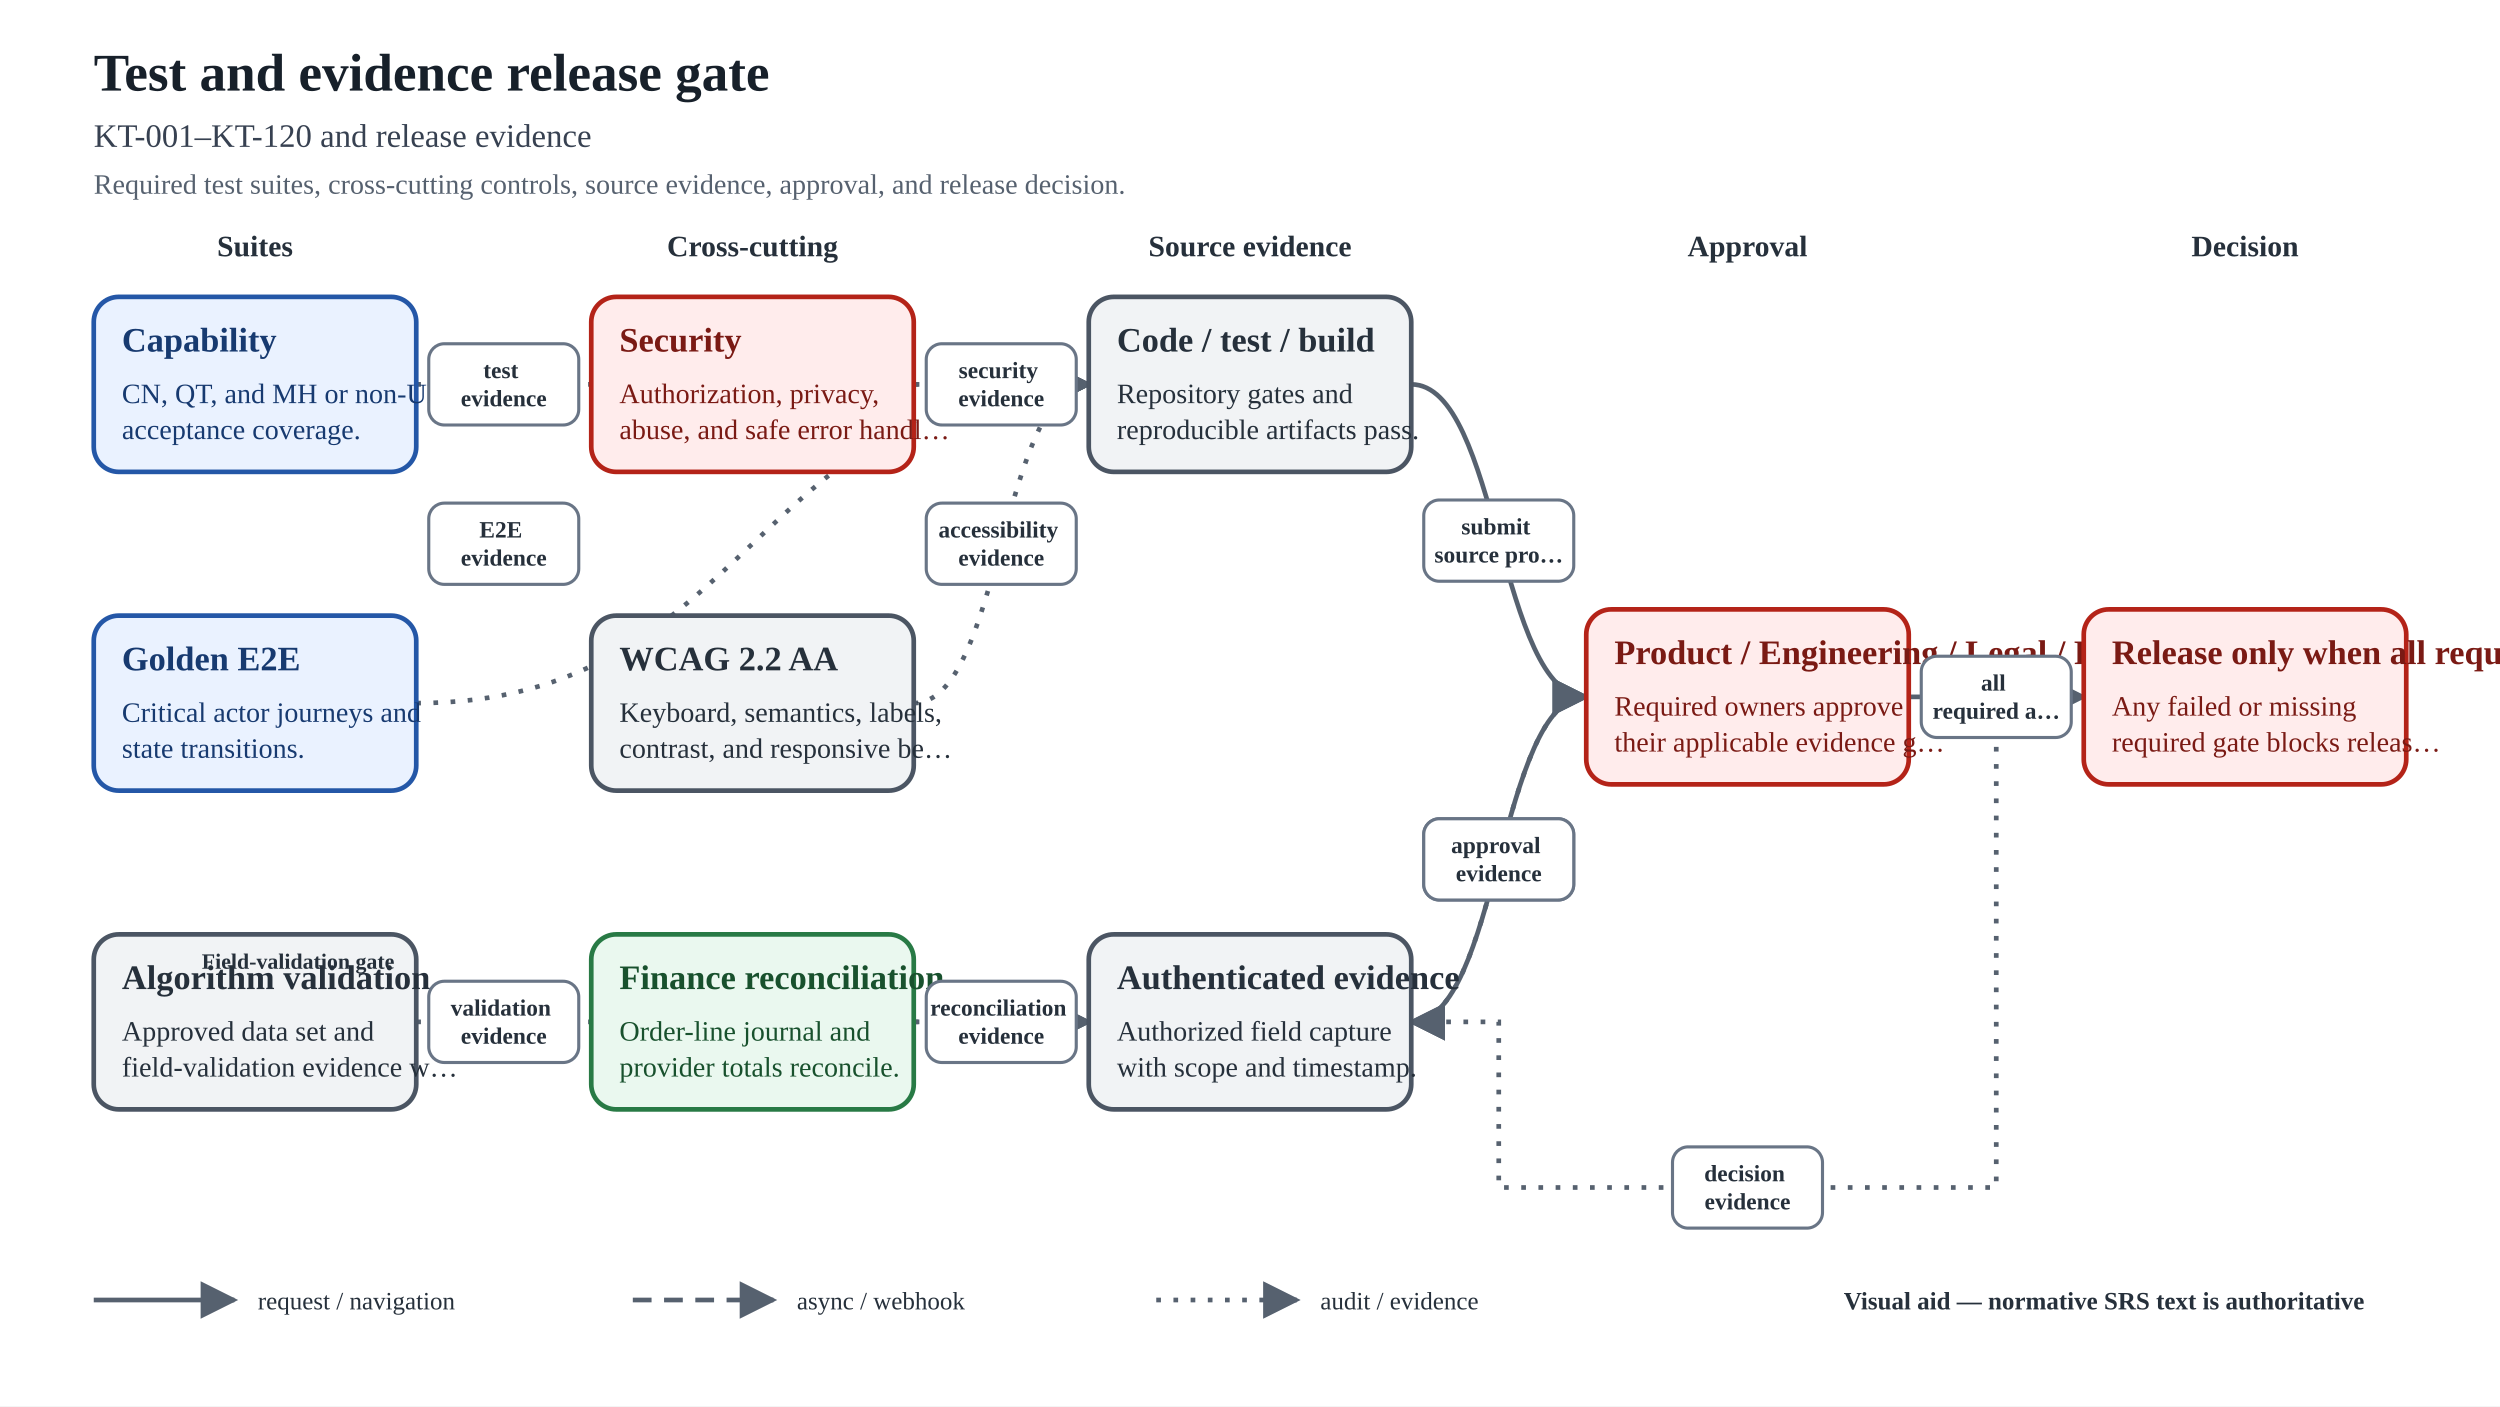
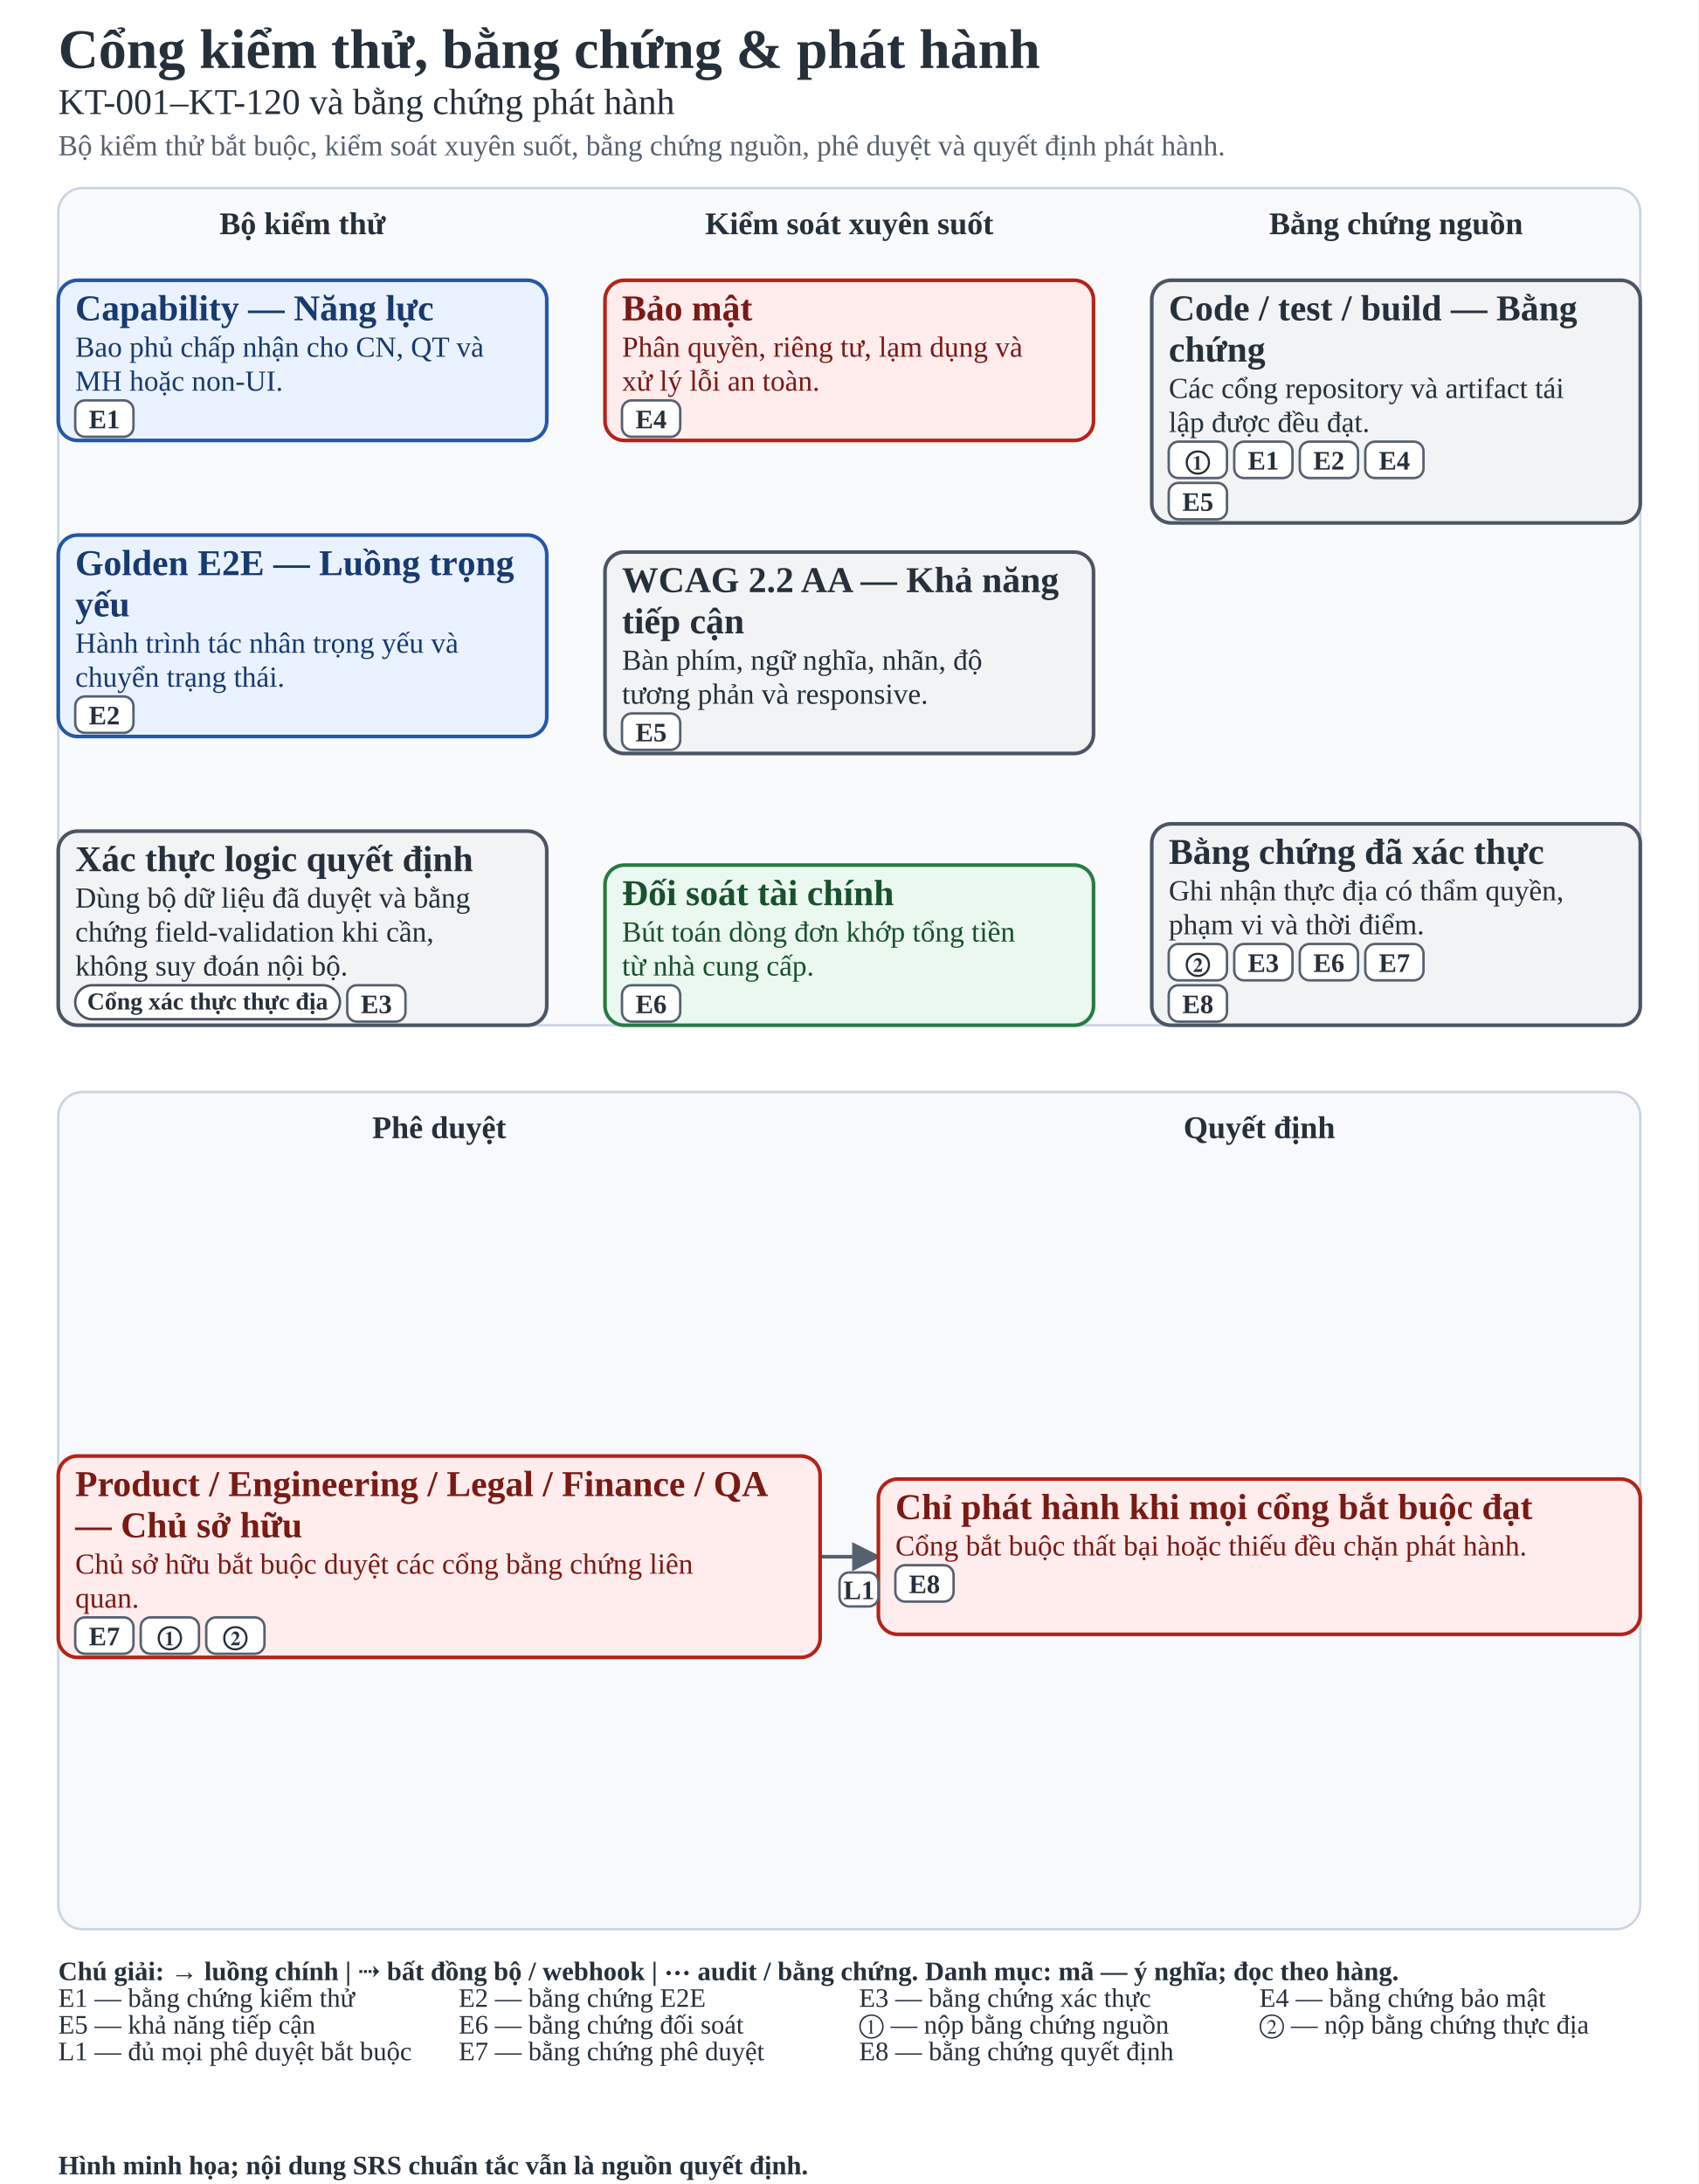
- <svg xmlns="http://www.w3.org/2000/svg" viewBox="0 0 1600 900" role="img" aria-labelledby="diagram-title diagram-desc">
+ <svg xmlns="http://www.w3.org/2000/svg" viewBox="0 0 1400 1800" role="img" aria-labelledby="diagram-title diagram-desc">
  <defs>
    <marker id="arrow" viewBox="0 0 10 10" refX="9" refY="5" markerWidth="8" markerHeight="8" orient="auto-start-reverse">
      <path d="M 0 0 L 10 5 L 0 10 z" fill="#56616F" />
    </marker>
  </defs>
-   <rect width="1600" height="900" fill="#FFFFFF" />
-   <text x="60" y="58" font-size="34" font-weight="800" fill="#17202A">Test and evidence release gate</text>
-   <text x="60" y="94" font-size="21" fill="#374151">KT-001–KT-120 and release evidence</text>
-   <text x="60" y="124" font-size="18" fill="#56616F">Required test suites, cross-cutting controls, source evidence, approval, and release decision.</text>
-   <path data-edge-from="release-capability" data-edge-to="release-code" data-route="forward" d="M 266.4 246 C 481.6 246, 481.6 246, 696.8 246" fill="none" stroke="#56616F" stroke-width="3" stroke-dasharray="3 8" marker-end="url(#arrow)" />
-   <path data-edge-from="release-golden" data-edge-to="release-code" data-route="forward" d="M 266.4 450 C 481.6 450, 481.6 246, 696.8 246" fill="none" stroke="#56616F" stroke-width="3" stroke-dasharray="3 8" marker-end="url(#arrow)" />
-   <path data-edge-from="release-algorithm" data-edge-to="release-authenticated" data-route="forward" d="M 266.4 654 C 481.6 654, 481.6 654, 696.8 654" fill="none" stroke="#56616F" stroke-width="3" stroke-dasharray="3 8" marker-end="url(#arrow)" />
-   <path data-edge-from="release-security" data-edge-to="release-code" data-route="forward" d="M 584.8 246 C 640.8 246, 640.8 246, 696.8 246" fill="none" stroke="#56616F" stroke-width="3" stroke-dasharray="3 8" marker-end="url(#arrow)" />
-   <path data-edge-from="release-wcag" data-edge-to="release-code" data-route="forward" d="M 584.8 450 C 640.8 450, 640.8 246, 696.8 246" fill="none" stroke="#56616F" stroke-width="3" stroke-dasharray="3 8" marker-end="url(#arrow)" />
-   <path data-edge-from="release-finance" data-edge-to="release-authenticated" data-route="forward" d="M 584.8 654 C 640.8 654, 640.8 654, 696.8 654" fill="none" stroke="#56616F" stroke-width="3" stroke-dasharray="3 8" marker-end="url(#arrow)" />
-   <path data-edge-from="release-code" data-edge-to="release-approval" data-route="forward" d="M 903.2 246 C 959.2 246, 959.2 446, 1015.2 446" fill="none" stroke="#56616F" stroke-width="3" marker-end="url(#arrow)" />
-   <path data-edge-from="release-authenticated" data-edge-to="release-approval" data-route="forward" d="M 903.2 654 C 959.2 654, 959.2 446, 1015.2 446" fill="none" stroke="#56616F" stroke-width="3" marker-end="url(#arrow)" />
-   <path data-edge-from="release-approval" data-edge-to="release-decision" data-route="forward" d="M 1221.6 446 C 1277.6 446, 1277.6 446, 1333.6 446" fill="none" stroke="#56616F" stroke-width="3" marker-end="url(#arrow)" />
-   <path data-edge-from="release-approval" data-edge-to="release-authenticated" data-route="back-adjacent" d="M 1015.2 446 C 959.2 446, 959.2 654, 903.2 654" fill="none" stroke="#56616F" stroke-width="3" stroke-dasharray="3 8" marker-end="url(#arrow)" />
-   <path data-edge-from="release-decision" data-edge-to="release-authenticated" data-route="back-exterior" d="M 1333.6 446 H 1277.6 V 760 H 959.2 V 654 H 903.2" fill="none" stroke="#56616F" stroke-width="3" stroke-dasharray="3 8" marker-end="url(#arrow)" />
-   <text x="163.2" y="164" text-anchor="middle" font-size="19" font-weight="700" fill="#26303B">Suites</text>
-   <g data-node-id="release-capability">
-     <rect x="60" y="190" width="206.4" height="112" rx="16" fill="#EAF2FF" stroke="#2457A7" stroke-width="3" />
-     <text x="78" y="225" font-size="22" font-weight="700" fill="#173A70">Capability</text>
-     <text x="78" y="258" font-size="18" fill="#173A70">
-       <tspan x="78" dy="0">CN, QT, and MH or non-UI</tspan>
-       <tspan x="78" dy="23">acceptance coverage.</tspan>
-     </text>
-   </g>
-   <g data-node-id="release-golden">
-     <rect x="60" y="394" width="206.4" height="112" rx="16" fill="#EAF2FF" stroke="#2457A7" stroke-width="3" />
-     <text x="78" y="429" font-size="22" font-weight="700" fill="#173A70">Golden E2E</text>
-     <text x="78" y="462" font-size="18" fill="#173A70">
-       <tspan x="78" dy="0">Critical actor journeys and</tspan>
-       <tspan x="78" dy="23">state transitions.</tspan>
-     </text>
-   </g>
-   <g data-node-id="release-algorithm">
-     <rect x="60" y="598" width="206.4" height="112" rx="16" fill="#F1F3F5" stroke="#4B5563" stroke-width="3" />
-     <text x="78" y="633" font-size="22" font-weight="700" fill="#26303B">Algorithm validation</text>
-     <text x="78" y="666" font-size="18" fill="#26303B">
-       <tspan x="78" dy="0">Approved data set and</tspan>
-       <tspan x="78" dy="23">field-validation evidence w…</tspan>
-     </text>
-     <text x="252.4" y="620" text-anchor="end" font-size="14" font-weight="700" fill="#26303B">Field-validation gate</text>
-   </g>
-   <text x="481.6" y="164" text-anchor="middle" font-size="19" font-weight="700" fill="#26303B">Cross-cutting</text>
-   <g data-node-id="release-security">
-     <rect x="378.4" y="190" width="206.4" height="112" rx="16" fill="#FFECEC" stroke="#B42318" stroke-width="3" />
-     <text x="396.4" y="225" font-size="22" font-weight="700" fill="#7A1A14">Security</text>
-     <text x="396.4" y="258" font-size="18" fill="#7A1A14">
-       <tspan x="396.4" dy="0">Authorization, privacy,</tspan>
-       <tspan x="396.4" dy="23">abuse, and safe error handl…</tspan>
-     </text>
-   </g>
-   <g data-node-id="release-wcag">
-     <rect x="378.4" y="394" width="206.4" height="112" rx="16" fill="#F1F3F5" stroke="#4B5563" stroke-width="3" />
-     <text x="396.4" y="429" font-size="22" font-weight="700" fill="#26303B">WCAG 2.2 AA</text>
-     <text x="396.4" y="462" font-size="18" fill="#26303B">
-       <tspan x="396.4" dy="0">Keyboard, semantics, labels,</tspan>
-       <tspan x="396.4" dy="23">contrast, and responsive be…</tspan>
-     </text>
-   </g>
-   <g data-node-id="release-finance">
-     <rect x="378.4" y="598" width="206.4" height="112" rx="16" fill="#EAF8EF" stroke="#287A45" stroke-width="3" />
-     <text x="396.4" y="633" font-size="22" font-weight="700" fill="#18512D">Finance reconciliation</text>
-     <text x="396.4" y="666" font-size="18" fill="#18512D">
-       <tspan x="396.4" dy="0">Order-line journal and</tspan>
-       <tspan x="396.4" dy="23">provider totals reconcile.</tspan>
-     </text>
-   </g>
-   <text x="800" y="164" text-anchor="middle" font-size="19" font-weight="700" fill="#26303B">Source evidence</text>
-   <g data-node-id="release-code">
-     <rect x="696.8" y="190" width="206.4" height="112" rx="16" fill="#F1F3F5" stroke="#4B5563" stroke-width="3" />
-     <text x="714.8" y="225" font-size="22" font-weight="700" fill="#26303B">Code / test / build</text>
-     <text x="714.8" y="258" font-size="18" fill="#26303B">
-       <tspan x="714.8" dy="0">Repository gates and</tspan>
-       <tspan x="714.8" dy="23">reproducible artifacts pass.</tspan>
-     </text>
-   </g>
-   <g data-node-id="release-authenticated">
-     <rect x="696.8" y="598" width="206.4" height="112" rx="16" fill="#F1F3F5" stroke="#4B5563" stroke-width="3" />
-     <text x="714.8" y="633" font-size="22" font-weight="700" fill="#26303B">Authenticated evidence</text>
-     <text x="714.8" y="666" font-size="18" fill="#26303B">
-       <tspan x="714.8" dy="0">Authorized field capture</tspan>
-       <tspan x="714.8" dy="23">with scope and timestamp.</tspan>
-     </text>
-   </g>
-   <text x="1118.4" y="164" text-anchor="middle" font-size="19" font-weight="700" fill="#26303B">Approval</text>
-   <g data-node-id="release-approval">
-     <rect x="1015.2" y="390" width="206.4" height="112" rx="16" fill="#FFECEC" stroke="#B42318" stroke-width="3" />
-     <text x="1033.2" y="425" font-size="22" font-weight="700" fill="#7A1A14">Product / Engineering / Legal / Finance / QA</text>
-     <text x="1033.2" y="458" font-size="18" fill="#7A1A14">
-       <tspan x="1033.2" dy="0">Required owners approve</tspan>
-       <tspan x="1033.2" dy="23">their applicable evidence g…</tspan>
-     </text>
-   </g>
-   <text x="1436.8" y="164" text-anchor="middle" font-size="19" font-weight="700" fill="#26303B">Decision</text>
-   <g data-node-id="release-decision">
-     <rect x="1333.6" y="390" width="206.4" height="112" rx="16" fill="#FFECEC" stroke="#B42318" stroke-width="3" />
-     <text x="1351.6" y="425" font-size="22" font-weight="700" fill="#7A1A14">Release only when all required gates pass</text>
-     <text x="1351.6" y="458" font-size="18" fill="#7A1A14">
-       <tspan x="1351.6" dy="0">Any failed or missing</tspan>
-       <tspan x="1351.6" dy="23">required gate blocks releas…</tspan>
-     </text>
-   </g>
-   <g data-edge-label="true" data-edge-from="release-capability" data-edge-to="release-code">
-     <rect x="274.4" y="220" width="96" height="52" rx="10" fill="#FFFFFF" stroke="#697586" stroke-width="2" />
-     <text x="322.4" y="242" text-anchor="middle" font-size="15" font-weight="700" fill="#26303B">
-       <tspan x="322.4" dy="0">test</tspan>
-       <tspan x="322.4" dy="18">evidence</tspan>
-     </text>
-   </g>
-   <g data-edge-label="true" data-edge-from="release-golden" data-edge-to="release-code">
-     <rect x="274.4" y="322" width="96" height="52" rx="10" fill="#FFFFFF" stroke="#697586" stroke-width="2" />
-     <text x="322.4" y="344" text-anchor="middle" font-size="15" font-weight="700" fill="#26303B">
-       <tspan x="322.4" dy="0">E2E</tspan>
-       <tspan x="322.4" dy="18">evidence</tspan>
-     </text>
-   </g>
-   <g data-edge-label="true" data-edge-from="release-algorithm" data-edge-to="release-authenticated">
-     <rect x="274.4" y="628" width="96" height="52" rx="10" fill="#FFFFFF" stroke="#697586" stroke-width="2" />
-     <text x="322.4" y="650" text-anchor="middle" font-size="15" font-weight="700" fill="#26303B">
-       <tspan x="322.4" dy="0">validation</tspan>
-       <tspan x="322.4" dy="18">evidence</tspan>
-     </text>
-   </g>
-   <g data-edge-label="true" data-edge-from="release-security" data-edge-to="release-code">
-     <rect x="592.8" y="220" width="96" height="52" rx="10" fill="#FFFFFF" stroke="#697586" stroke-width="2" />
-     <text x="640.8" y="242" text-anchor="middle" font-size="15" font-weight="700" fill="#26303B">
-       <tspan x="640.8" dy="0">security</tspan>
-       <tspan x="640.8" dy="18">evidence</tspan>
-     </text>
-   </g>
-   <g data-edge-label="true" data-edge-from="release-wcag" data-edge-to="release-code">
-     <rect x="592.8" y="322" width="96" height="52" rx="10" fill="#FFFFFF" stroke="#697586" stroke-width="2" />
-     <text x="640.8" y="344" text-anchor="middle" font-size="15" font-weight="700" fill="#26303B">
-       <tspan x="640.8" dy="0">accessibility</tspan>
-       <tspan x="640.8" dy="18">evidence</tspan>
-     </text>
-   </g>
-   <g data-edge-label="true" data-edge-from="release-finance" data-edge-to="release-authenticated">
-     <rect x="592.8" y="628" width="96" height="52" rx="10" fill="#FFFFFF" stroke="#697586" stroke-width="2" />
-     <text x="640.8" y="650" text-anchor="middle" font-size="15" font-weight="700" fill="#26303B">
-       <tspan x="640.8" dy="0">reconciliation</tspan>
-       <tspan x="640.8" dy="18">evidence</tspan>
-     </text>
-   </g>
-   <g data-edge-label="true" data-edge-from="release-code" data-edge-to="release-approval">
-     <rect x="911.2" y="320" width="96" height="52" rx="10" fill="#FFFFFF" stroke="#697586" stroke-width="2" />
-     <text x="959.2" y="342" text-anchor="middle" font-size="15" font-weight="700" fill="#26303B">
-       <tspan x="959.2" dy="0">submit</tspan>
-       <tspan x="959.2" dy="18">source pro…</tspan>
-     </text>
-   </g>
-   <g data-edge-label="true" data-edge-from="release-authenticated" data-edge-to="release-approval">
-     <rect x="911.2" y="524" width="96" height="52" rx="10" fill="#FFFFFF" stroke="#697586" stroke-width="2" />
-     <text x="959.2" y="546" text-anchor="middle" font-size="15" font-weight="700" fill="#26303B">
-       <tspan x="959.2" dy="0">submit</tspan>
-       <tspan x="959.2" dy="18">field proof</tspan>
-     </text>
-   </g>
-   <g data-edge-label="true" data-edge-from="release-approval" data-edge-to="release-decision">
-     <rect x="1229.6" y="420" width="96" height="52" rx="10" fill="#FFFFFF" stroke="#697586" stroke-width="2" />
-     <text x="1277.6" y="442" text-anchor="middle" font-size="15" font-weight="700" fill="#26303B">
-       <tspan x="1277.6" dy="0">all</tspan>
-       <tspan x="1277.6" dy="18">required a…</tspan>
-     </text>
-   </g>
-   <g data-edge-label="true" data-edge-from="release-approval" data-edge-to="release-authenticated">
-     <rect x="911.2" y="524" width="96" height="52" rx="10" fill="#FFFFFF" stroke="#697586" stroke-width="2" />
-     <text x="959.2" y="546" text-anchor="middle" font-size="15" font-weight="700" fill="#26303B">
-       <tspan x="959.2" dy="0">approval</tspan>
-       <tspan x="959.2" dy="18">evidence</tspan>
-     </text>
-   </g>
-   <g data-edge-label="true" data-edge-from="release-decision" data-edge-to="release-authenticated">
-     <rect x="1070.4" y="734" width="96" height="52" rx="10" fill="#FFFFFF" stroke="#697586" stroke-width="2" />
-     <text x="1118.4" y="756" text-anchor="middle" font-size="15" font-weight="700" fill="#26303B">
-       <tspan x="1118.4" dy="0">decision</tspan>
-       <tspan x="1118.4" dy="18">evidence</tspan>
-     </text>
-   </g>
-   <g transform="translate(60 820)" font-size="16" fill="#26303B">
-     <path d="M 0 12 H 90" stroke="#56616F" stroke-width="3" marker-end="url(#arrow)" />
-     <text x="105" y="18">request / navigation</text>
-     <path d="M 345 12 H 435" stroke="#56616F" stroke-width="3" stroke-dasharray="12 8" marker-end="url(#arrow)" />
-     <text x="450" y="18">async / webhook</text>
-     <path d="M 680 12 H 770" stroke="#56616F" stroke-width="3" stroke-dasharray="3 8" marker-end="url(#arrow)" />
-     <text x="785" y="18">audit / evidence</text>
-     <text x="1120" y="18" font-weight="700">Visual aid — normative SRS text is authoritative</text>
+   <rect width="1400" height="1800" fill="#FFFFFF" />
+   <text x="48" y="56" text-anchor="start" font-size="46" font-weight="800" fill="#26303B">Cổng kiểm thử, bằng chứng &amp; phát hành</text>
+   <text x="48" y="94" text-anchor="start" font-size="30" fill="#26303B">KT-001–KT-120 và bằng chứng phát hành</text>
+   <text x="48" y="128" text-anchor="start" font-size="24" fill="#56616F">Bộ kiểm thử bắt buộc, kiểm soát xuyên suốt, bằng chứng nguồn, phê duyệt và quyết định phát hành.</text>
+   <g data-band-index="0">
+     <rect x="48" y="155" width="1304" height="690" rx="20" fill="#F8FAFC" stroke="#CBD5E1" stroke-width="2" />
+   </g>
+   <g data-band-index="1">
+     <rect x="48" y="900" width="1304" height="690" rx="20" fill="#F7F9FC" stroke="#CBD5E1" stroke-width="2" />
+   </g>
+   <g data-column-index="0" data-column-band="0">
+     <text x="249.333" y="193" text-anchor="middle" font-size="26" font-weight="700" fill="#26303B">Bộ kiểm thử</text>
+   </g>
+   <g data-column-index="1" data-column-band="0">
+     <text x="700" y="193" text-anchor="middle" font-size="26" font-weight="700" fill="#26303B">Kiểm soát xuyên suốt</text>
+   </g>
+   <g data-column-index="2" data-column-band="0">
+     <text x="1150.667" y="193" text-anchor="middle" font-size="26" font-weight="700" fill="#26303B">Bằng chứng nguồn</text>
+   </g>
+   <g data-column-index="3" data-column-band="1">
+     <text x="362" y="938" text-anchor="middle" font-size="26" font-weight="700" fill="#26303B">Phê duyệt</text>
+   </g>
+   <g data-column-index="4" data-column-band="1">
+     <text x="1038" y="938" text-anchor="middle" font-size="26" font-weight="700" fill="#26303B">Quyết định</text>
+   </g>
+   <path data-edge-from="release-approval" data-edge-to="release-decision" data-path-kind="forward-lane" data-edge-code="L1" data-lane="b1:g:3:4:1" d="M 676 1283.01 H 684 V 1283.01 H 724" fill="none" stroke="#56616F" stroke-width="3" marker-end="url(#arrow)" />
+   <g data-node-id="release-capability" data-node-band="0" data-column-index="0">
+     <rect x="48" y="231" width="402.667" height="132" rx="16" fill="#EAF2FF" stroke="#2457A7" stroke-width="3" />
+     <text x="62" y="264" text-anchor="start" font-size="30" font-weight="700" fill="#173A70">Capability — Năng lực</text>
+     <text x="62" y="294" text-anchor="start" font-size="24" fill="#173A70">
+       <tspan x="62" dy="0">Bao phủ chấp nhận cho CN, QT và </tspan>
+       <tspan x="62" dy="28">MH hoặc non-UI.</tspan>
+     </text>
+   </g>
+   <g data-node-id="release-golden" data-node-band="0" data-column-index="0">
+     <rect x="48" y="441" width="402.667" height="166" rx="16" fill="#EAF2FF" stroke="#2457A7" stroke-width="3" />
+     <text x="62" y="474" text-anchor="start" font-size="30" font-weight="700" fill="#173A70">
+       <tspan x="62" dy="0">Golden E2E — Luồng trọng </tspan>
+       <tspan x="62" dy="34">yếu</tspan>
+     </text>
+     <text x="62" y="538" text-anchor="start" font-size="24" fill="#173A70">
+       <tspan x="62" dy="0">Hành trình tác nhân trọng yếu và </tspan>
+       <tspan x="62" dy="28">chuyển trạng thái.</tspan>
+     </text>
+   </g>
+   <g data-node-id="release-algorithm" data-node-band="0" data-column-index="0">
+     <rect x="48" y="685" width="402.667" height="160" rx="16" fill="#F1F3F5" stroke="#4B5563" stroke-width="3" />
+     <text x="62" y="718" text-anchor="start" font-size="30" font-weight="700" fill="#26303B">Xác thực logic quyết định</text>
+     <text x="62" y="748" text-anchor="start" font-size="24" fill="#26303B">
+       <tspan x="62" dy="0">Dùng bộ dữ liệu đã duyệt và bằng </tspan>
+       <tspan x="62" dy="28">chứng field-validation khi cần, </tspan>
+       <tspan x="62" dy="28">không suy đoán nội bộ.</tspan>
+     </text>
+     <g data-node-badge="release-algorithm">
+       <rect x="62" y="812" width="218.2" height="28" rx="14" fill="#FFFFFF" stroke="#4B5563" stroke-width="2" />
+       <text x="171.1" y="832" text-anchor="middle" font-size="20" font-weight="700" fill="#26303B">Cổng xác thực thực địa</text>
+     </g>
+   </g>
+   <g data-node-id="release-security" data-node-band="0" data-column-index="1">
+     <rect x="498.667" y="231" width="402.667" height="132" rx="16" fill="#FFECEC" stroke="#B42318" stroke-width="3" />
+     <text x="512.667" y="264" text-anchor="start" font-size="30" font-weight="700" fill="#7A1A14">Bảo mật</text>
+     <text x="512.667" y="294" text-anchor="start" font-size="24" fill="#7A1A14">
+       <tspan x="512.667" dy="0">Phân quyền, riêng tư, lạm dụng và </tspan>
+       <tspan x="512.667" dy="28">xử lý lỗi an toàn.</tspan>
+     </text>
+   </g>
+   <g data-node-id="release-wcag" data-node-band="0" data-column-index="1">
+     <rect x="498.667" y="455" width="402.667" height="166" rx="16" fill="#F1F3F5" stroke="#4B5563" stroke-width="3" />
+     <text x="512.667" y="488" text-anchor="start" font-size="30" font-weight="700" fill="#26303B">
+       <tspan x="512.667" dy="0">WCAG 2.2 AA — Khả năng </tspan>
+       <tspan x="512.667" dy="34">tiếp cận</tspan>
+     </text>
+     <text x="512.667" y="552" text-anchor="start" font-size="24" fill="#26303B">
+       <tspan x="512.667" dy="0">Bàn phím, ngữ nghĩa, nhãn, độ </tspan>
+       <tspan x="512.667" dy="28">tương phản và responsive.</tspan>
+     </text>
+   </g>
+   <g data-node-id="release-finance" data-node-band="0" data-column-index="1">
+     <rect x="498.667" y="713" width="402.667" height="132" rx="16" fill="#EAF8EF" stroke="#287A45" stroke-width="3" />
+     <text x="512.667" y="746" text-anchor="start" font-size="30" font-weight="700" fill="#18512D">Đối soát tài chính</text>
+     <text x="512.667" y="776" text-anchor="start" font-size="24" fill="#18512D">
+       <tspan x="512.667" dy="0">Bút toán dòng đơn khớp tổng tiền </tspan>
+       <tspan x="512.667" dy="28">từ nhà cung cấp.</tspan>
+     </text>
+   </g>
+   <g data-node-id="release-code" data-node-band="0" data-column-index="2">
+     <rect x="949.333" y="231" width="402.667" height="200" rx="16" fill="#F1F3F5" stroke="#4B5563" stroke-width="3" />
+     <text x="963.333" y="264" text-anchor="start" font-size="30" font-weight="700" fill="#26303B">
+       <tspan x="963.333" dy="0">Code / test / build — Bằng </tspan>
+       <tspan x="963.333" dy="34">chứng</tspan>
+     </text>
+     <text x="963.333" y="328" text-anchor="start" font-size="24" fill="#26303B">
+       <tspan x="963.333" dy="0">Các cổng repository và artifact tái </tspan>
+       <tspan x="963.333" dy="28">lập được đều đạt.</tspan>
+     </text>
+   </g>
+   <g data-node-id="release-authenticated" data-node-band="0" data-column-index="2">
+     <rect x="949.333" y="679" width="402.667" height="166" rx="16" fill="#F1F3F5" stroke="#4B5563" stroke-width="3" />
+     <text x="963.333" y="712" text-anchor="start" font-size="30" font-weight="700" fill="#26303B">Bằng chứng đã xác thực</text>
+     <text x="963.333" y="742" text-anchor="start" font-size="24" fill="#26303B">
+       <tspan x="963.333" dy="0">Ghi nhận thực địa có thẩm quyền, </tspan>
+       <tspan x="963.333" dy="28">phạm vi và thời điểm.</tspan>
+     </text>
+   </g>
+   <g data-node-id="release-approval" data-node-band="1" data-column-index="3">
+     <rect x="48" y="1200" width="628" height="166" rx="16" fill="#FFECEC" stroke="#B42318" stroke-width="3" />
+     <text x="62" y="1233" text-anchor="start" font-size="30" font-weight="700" fill="#7A1A14">
+       <tspan x="62" dy="0">Product / Engineering / Legal / Finance / QA </tspan>
+       <tspan x="62" dy="34">— Chủ sở hữu</tspan>
+     </text>
+     <text x="62" y="1297" text-anchor="start" font-size="24" fill="#7A1A14">
+       <tspan x="62" dy="0">Chủ sở hữu bắt buộc duyệt các cổng bằng chứng liên </tspan>
+       <tspan x="62" dy="28">quan.</tspan>
+     </text>
+   </g>
+   <g data-node-id="release-decision" data-node-band="1" data-column-index="4">
+     <rect x="724" y="1219" width="628" height="128" rx="16" fill="#FFECEC" stroke="#B42318" stroke-width="3" />
+     <text x="738" y="1252" text-anchor="start" font-size="30" font-weight="700" fill="#7A1A14">Chỉ phát hành khi mọi cổng bắt buộc đạt</text>
+     <text x="738" y="1282" text-anchor="start" font-size="24" fill="#7A1A14">Cổng bắt buộc thất bại hoặc thiếu đều chặn phát hành.</text>
+   </g>
+   <g data-path-marker="true" data-edge-code="L1" data-edge-from="release-approval" data-edge-to="release-decision">
+     <rect x="692" y="1296" width="32" height="28" rx="8" fill="#FFFFFF" stroke="#56616F" stroke-width="2" />
+     <text x="708" y="1318" text-anchor="middle" font-size="22" font-weight="700" fill="#26303B">L1</text>
+   </g>
+   <g data-reference-kind="evidence" data-reference-code="E1" data-reference-role="source" data-reference-node-id="release-capability">
+     <rect x="62" y="330" width="48" height="30" rx="8" fill="#FFFFFF" stroke="#56616F" stroke-width="2" />
+     <text x="86" y="353" text-anchor="middle" font-size="22" font-weight="700" fill="#26303B">E1</text>
+   </g>
+   <g data-reference-kind="evidence" data-reference-code="E1" data-reference-role="target" data-reference-node-id="release-code">
+     <rect x="1017.333" y="364" width="48" height="30" rx="8" fill="#FFFFFF" stroke="#56616F" stroke-width="2" />
+     <text x="1041.333" y="387" text-anchor="middle" font-size="22" font-weight="700" fill="#26303B">E1</text>
+   </g>
+   <g data-reference-kind="evidence" data-reference-code="E2" data-reference-role="source" data-reference-node-id="release-golden">
+     <rect x="62" y="574" width="48" height="30" rx="8" fill="#FFFFFF" stroke="#56616F" stroke-width="2" />
+     <text x="86" y="597" text-anchor="middle" font-size="22" font-weight="700" fill="#26303B">E2</text>
+   </g>
+   <g data-reference-kind="evidence" data-reference-code="E2" data-reference-role="target" data-reference-node-id="release-code">
+     <rect x="1071.333" y="364" width="48" height="30" rx="8" fill="#FFFFFF" stroke="#56616F" stroke-width="2" />
+     <text x="1095.333" y="387" text-anchor="middle" font-size="22" font-weight="700" fill="#26303B">E2</text>
+   </g>
+   <g data-reference-kind="evidence" data-reference-code="E3" data-reference-role="source" data-reference-node-id="release-algorithm">
+     <rect x="286.2" y="812" width="48" height="30" rx="8" fill="#FFFFFF" stroke="#56616F" stroke-width="2" />
+     <text x="310.2" y="835" text-anchor="middle" font-size="22" font-weight="700" fill="#26303B">E3</text>
+   </g>
+   <g data-reference-kind="evidence" data-reference-code="E3" data-reference-role="target" data-reference-node-id="release-authenticated">
+     <rect x="1017.333" y="778" width="48" height="30" rx="8" fill="#FFFFFF" stroke="#56616F" stroke-width="2" />
+     <text x="1041.333" y="801" text-anchor="middle" font-size="22" font-weight="700" fill="#26303B">E3</text>
+   </g>
+   <g data-reference-kind="evidence" data-reference-code="E4" data-reference-role="source" data-reference-node-id="release-security">
+     <rect x="512.667" y="330" width="48" height="30" rx="8" fill="#FFFFFF" stroke="#56616F" stroke-width="2" />
+     <text x="536.667" y="353" text-anchor="middle" font-size="22" font-weight="700" fill="#26303B">E4</text>
+   </g>
+   <g data-reference-kind="evidence" data-reference-code="E4" data-reference-role="target" data-reference-node-id="release-code">
+     <rect x="1125.333" y="364" width="48" height="30" rx="8" fill="#FFFFFF" stroke="#56616F" stroke-width="2" />
+     <text x="1149.333" y="387" text-anchor="middle" font-size="22" font-weight="700" fill="#26303B">E4</text>
+   </g>
+   <g data-reference-kind="evidence" data-reference-code="E5" data-reference-role="source" data-reference-node-id="release-wcag">
+     <rect x="512.667" y="588" width="48" height="30" rx="8" fill="#FFFFFF" stroke="#56616F" stroke-width="2" />
+     <text x="536.667" y="611" text-anchor="middle" font-size="22" font-weight="700" fill="#26303B">E5</text>
+   </g>
+   <g data-reference-kind="evidence" data-reference-code="E5" data-reference-role="target" data-reference-node-id="release-code">
+     <rect x="963.333" y="398" width="48" height="30" rx="8" fill="#FFFFFF" stroke="#56616F" stroke-width="2" />
+     <text x="987.333" y="421" text-anchor="middle" font-size="22" font-weight="700" fill="#26303B">E5</text>
+   </g>
+   <g data-reference-kind="evidence" data-reference-code="E6" data-reference-role="source" data-reference-node-id="release-finance">
+     <rect x="512.667" y="812" width="48" height="30" rx="8" fill="#FFFFFF" stroke="#56616F" stroke-width="2" />
+     <text x="536.667" y="835" text-anchor="middle" font-size="22" font-weight="700" fill="#26303B">E6</text>
+   </g>
+   <g data-reference-kind="evidence" data-reference-code="E6" data-reference-role="target" data-reference-node-id="release-authenticated">
+     <rect x="1071.333" y="778" width="48" height="30" rx="8" fill="#FFFFFF" stroke="#56616F" stroke-width="2" />
+     <text x="1095.333" y="801" text-anchor="middle" font-size="22" font-weight="700" fill="#26303B">E6</text>
+   </g>
+   <g data-reference-kind="handoff" data-reference-code="①" data-reference-role="source" data-reference-node-id="release-code">
+     <rect x="963.333" y="364" width="48" height="30" rx="8" fill="#FFFFFF" stroke="#56616F" stroke-width="2" />
+     <text x="987.333" y="387" text-anchor="middle" font-size="22" font-weight="700" fill="#26303B">①</text>
+   </g>
+   <g data-reference-kind="handoff" data-reference-code="①" data-reference-role="target" data-reference-node-id="release-approval">
+     <rect x="116" y="1333" width="48" height="30" rx="8" fill="#FFFFFF" stroke="#56616F" stroke-width="2" />
+     <text x="140" y="1356" text-anchor="middle" font-size="22" font-weight="700" fill="#26303B">①</text>
+   </g>
+   <g data-reference-kind="handoff" data-reference-code="②" data-reference-role="source" data-reference-node-id="release-authenticated">
+     <rect x="963.333" y="778" width="48" height="30" rx="8" fill="#FFFFFF" stroke="#56616F" stroke-width="2" />
+     <text x="987.333" y="801" text-anchor="middle" font-size="22" font-weight="700" fill="#26303B">②</text>
+   </g>
+   <g data-reference-kind="handoff" data-reference-code="②" data-reference-role="target" data-reference-node-id="release-approval">
+     <rect x="170" y="1333" width="48" height="30" rx="8" fill="#FFFFFF" stroke="#56616F" stroke-width="2" />
+     <text x="194" y="1356" text-anchor="middle" font-size="22" font-weight="700" fill="#26303B">②</text>
+   </g>
+   <g data-reference-kind="evidence" data-reference-code="E7" data-reference-role="source" data-reference-node-id="release-approval">
+     <rect x="62" y="1333" width="48" height="30" rx="8" fill="#FFFFFF" stroke="#56616F" stroke-width="2" />
+     <text x="86" y="1356" text-anchor="middle" font-size="22" font-weight="700" fill="#26303B">E7</text>
+   </g>
+   <g data-reference-kind="evidence" data-reference-code="E7" data-reference-role="target" data-reference-node-id="release-authenticated">
+     <rect x="1125.333" y="778" width="48" height="30" rx="8" fill="#FFFFFF" stroke="#56616F" stroke-width="2" />
+     <text x="1149.333" y="801" text-anchor="middle" font-size="22" font-weight="700" fill="#26303B">E7</text>
+   </g>
+   <g data-reference-kind="evidence" data-reference-code="E8" data-reference-role="source" data-reference-node-id="release-decision">
+     <rect x="738" y="1290" width="48" height="30" rx="8" fill="#FFFFFF" stroke="#56616F" stroke-width="2" />
+     <text x="762" y="1313" text-anchor="middle" font-size="22" font-weight="700" fill="#26303B">E8</text>
+   </g>
+   <g data-reference-kind="evidence" data-reference-code="E8" data-reference-role="target" data-reference-node-id="release-authenticated">
+     <rect x="963.333" y="812" width="48" height="30" rx="8" fill="#FFFFFF" stroke="#56616F" stroke-width="2" />
+     <text x="987.333" y="835" text-anchor="middle" font-size="22" font-weight="700" fill="#26303B">E8</text>
+   </g>
+   <g data-footer="true">
+     <text x="48" y="1632" text-anchor="start" font-size="22" font-weight="700" fill="#26303B">Chú giải: → luồng chính | ⇢ bất đồng bộ / webhook | ⋯ audit / bằng chứng. Danh mục: mã — ý nghĩa; đọc theo hàng.</text>
+     <g data-edge-directory-code="E1" data-edge-from="release-capability" data-edge-to="release-code">
+       <text x="48" y="1654" text-anchor="start" font-size="22" fill="#26303B">E1 — bằng chứng kiểm thử</text>
+     </g>
+     <g data-edge-directory-code="E2" data-edge-from="release-golden" data-edge-to="release-code">
+       <text x="378" y="1654" text-anchor="start" font-size="22" fill="#26303B">E2 — bằng chứng E2E</text>
+     </g>
+     <g data-edge-directory-code="E3" data-edge-from="release-algorithm" data-edge-to="release-authenticated">
+       <text x="708" y="1654" text-anchor="start" font-size="22" fill="#26303B">E3 — bằng chứng xác thực</text>
+     </g>
+     <g data-edge-directory-code="E4" data-edge-from="release-security" data-edge-to="release-code">
+       <text x="1038" y="1654" text-anchor="start" font-size="22" fill="#26303B">E4 — bằng chứng bảo mật</text>
+     </g>
+     <g data-edge-directory-code="E5" data-edge-from="release-wcag" data-edge-to="release-code">
+       <text x="48" y="1676" text-anchor="start" font-size="22" fill="#26303B">E5 — khả năng tiếp cận</text>
+     </g>
+     <g data-edge-directory-code="E6" data-edge-from="release-finance" data-edge-to="release-authenticated">
+       <text x="378" y="1676" text-anchor="start" font-size="22" fill="#26303B">E6 — bằng chứng đối soát</text>
+     </g>
+     <g data-edge-directory-code="①" data-edge-from="release-code" data-edge-to="release-approval">
+       <text x="708" y="1676" text-anchor="start" font-size="22" fill="#26303B">① — nộp bằng chứng nguồn</text>
+     </g>
+     <g data-edge-directory-code="②" data-edge-from="release-authenticated" data-edge-to="release-approval">
+       <text x="1038" y="1676" text-anchor="start" font-size="22" fill="#26303B">② — nộp bằng chứng thực địa</text>
+     </g>
+     <g data-edge-directory-code="L1" data-edge-from="release-approval" data-edge-to="release-decision">
+       <text x="48" y="1698" text-anchor="start" font-size="22" fill="#26303B">L1 — đủ mọi phê duyệt bắt buộc</text>
+     </g>
+     <g data-edge-directory-code="E7" data-edge-from="release-approval" data-edge-to="release-authenticated">
+       <text x="378" y="1698" text-anchor="start" font-size="22" fill="#26303B">E7 — bằng chứng phê duyệt</text>
+     </g>
+     <g data-edge-directory-code="E8" data-edge-from="release-decision" data-edge-to="release-authenticated">
+       <text x="708" y="1698" text-anchor="start" font-size="22" fill="#26303B">E8 — bằng chứng quyết định</text>
+     </g>
+     <text x="48" y="1792" text-anchor="start" font-size="22" font-weight="700" fill="#26303B">Hình minh họa; nội dung SRS chuẩn tắc vẫn là nguồn quyết định.</text>
  </g>
</svg>
